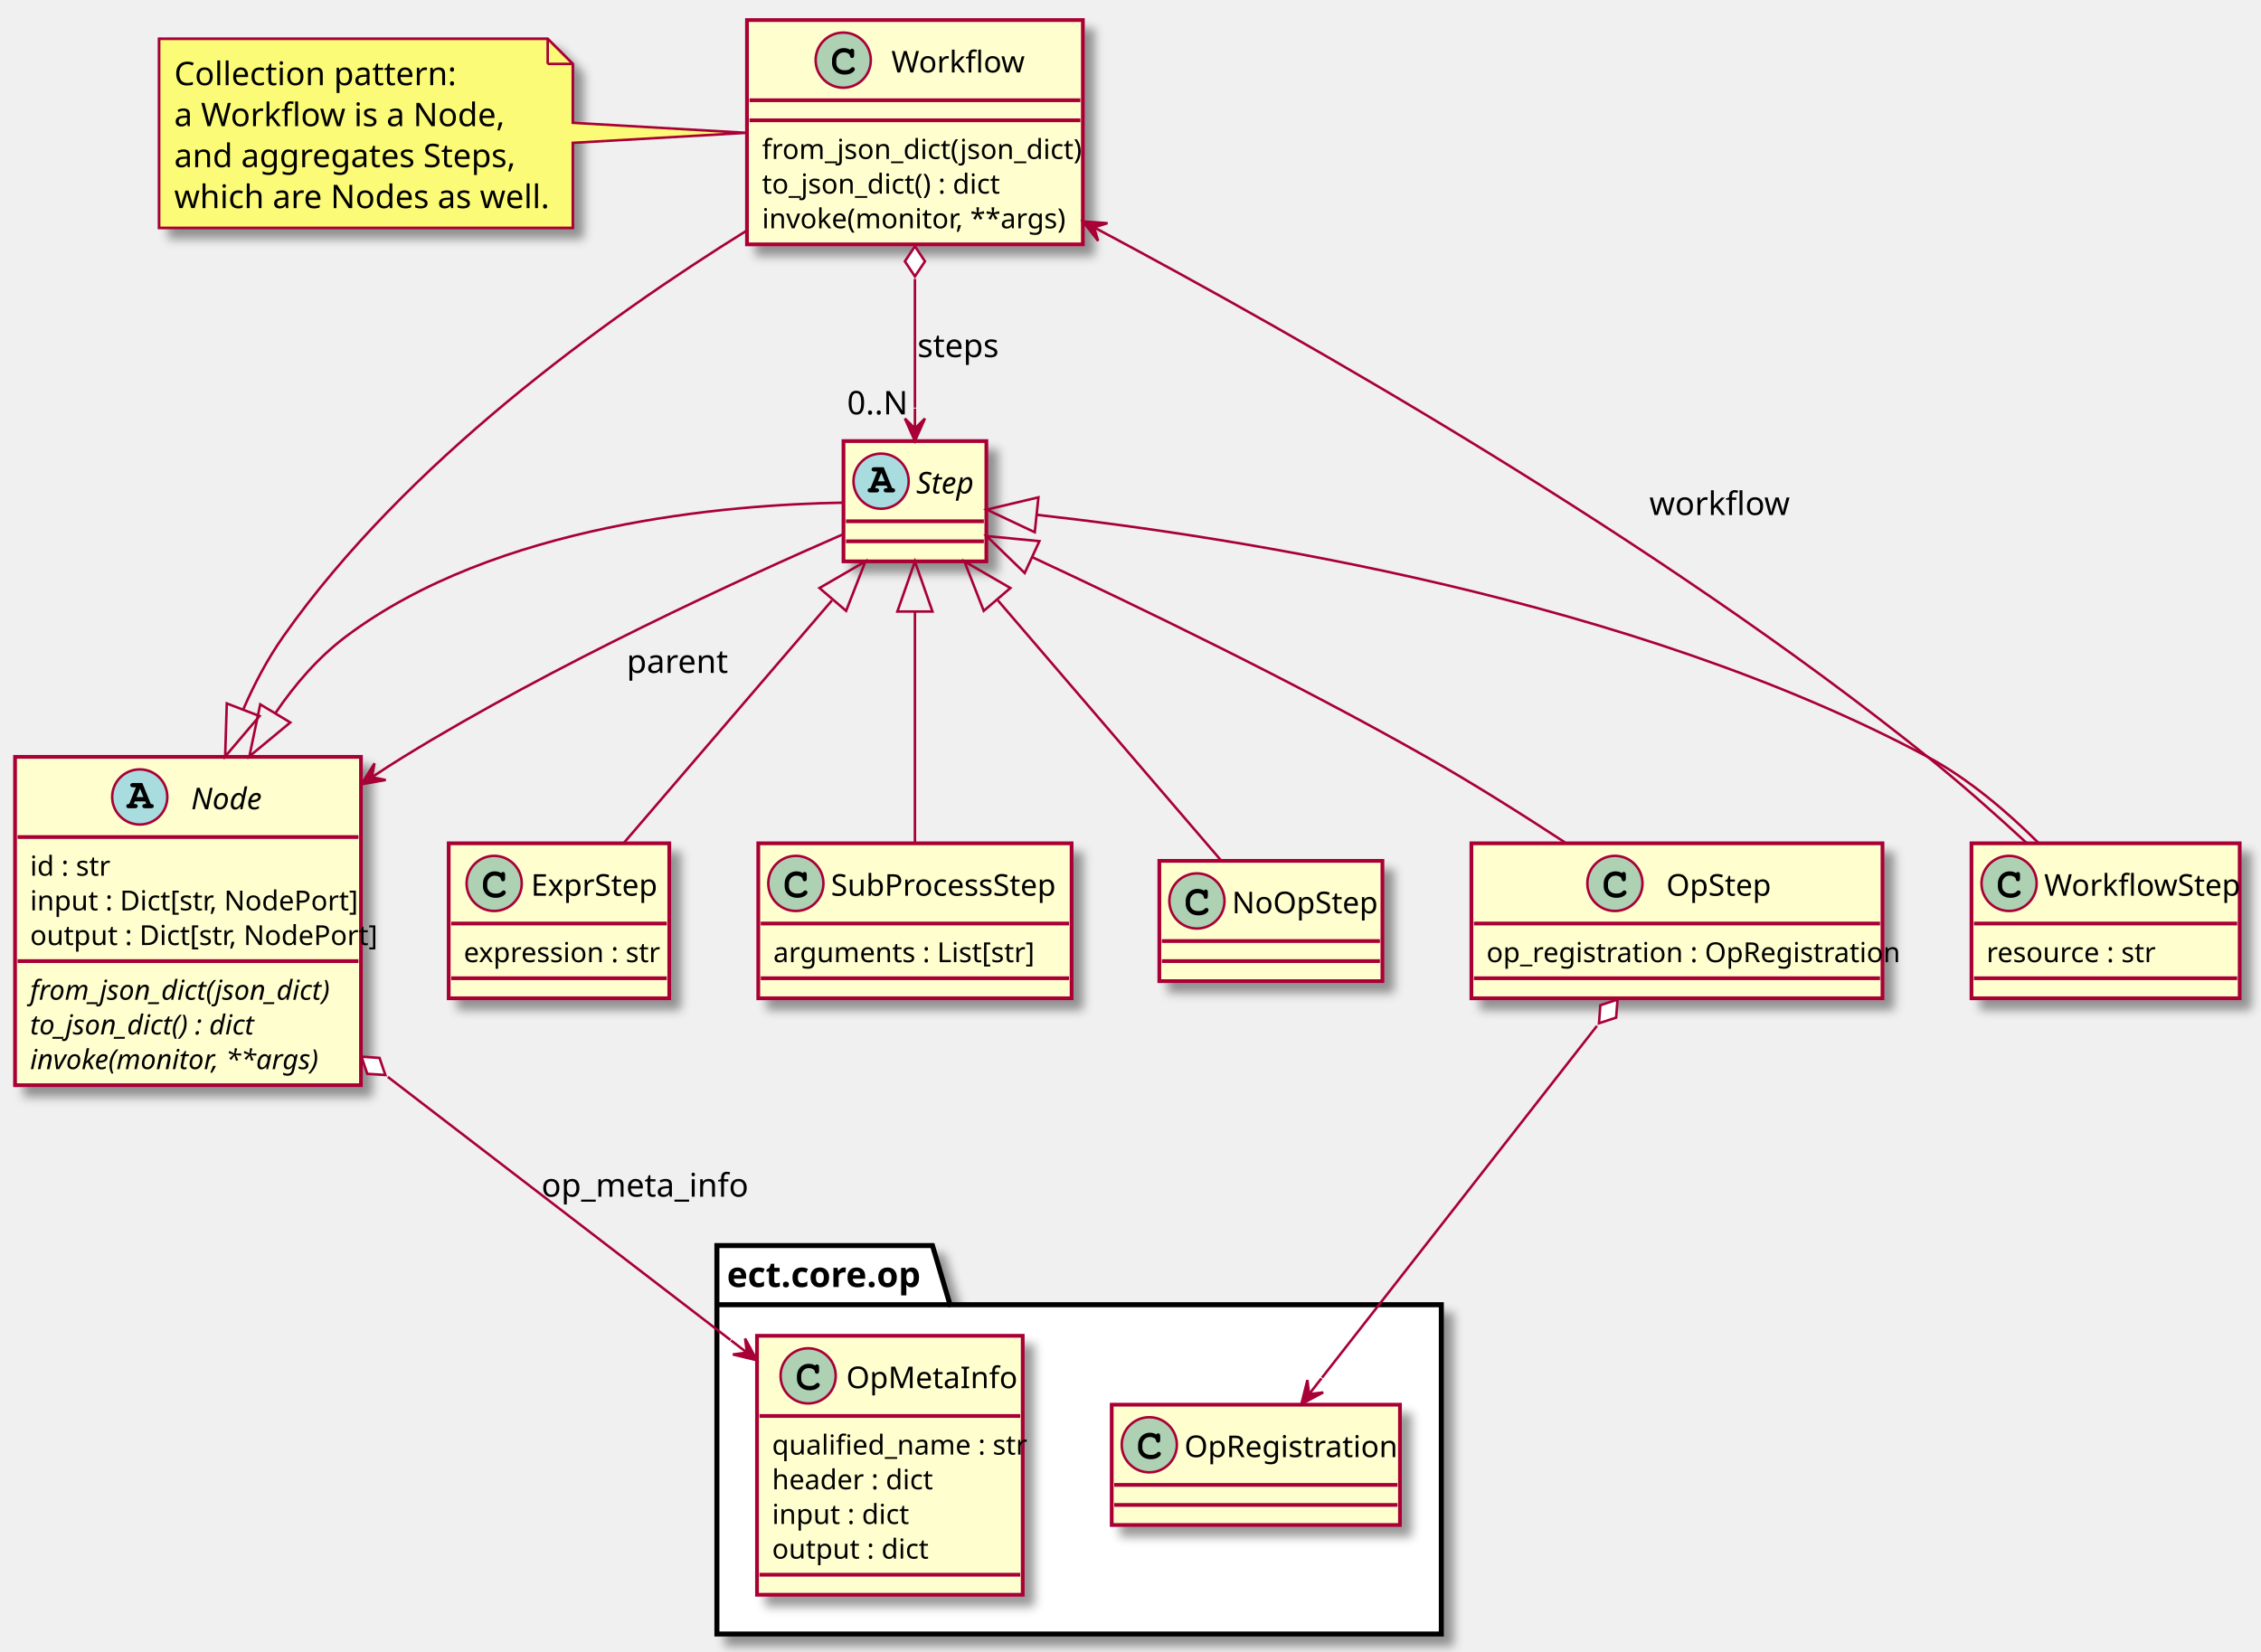
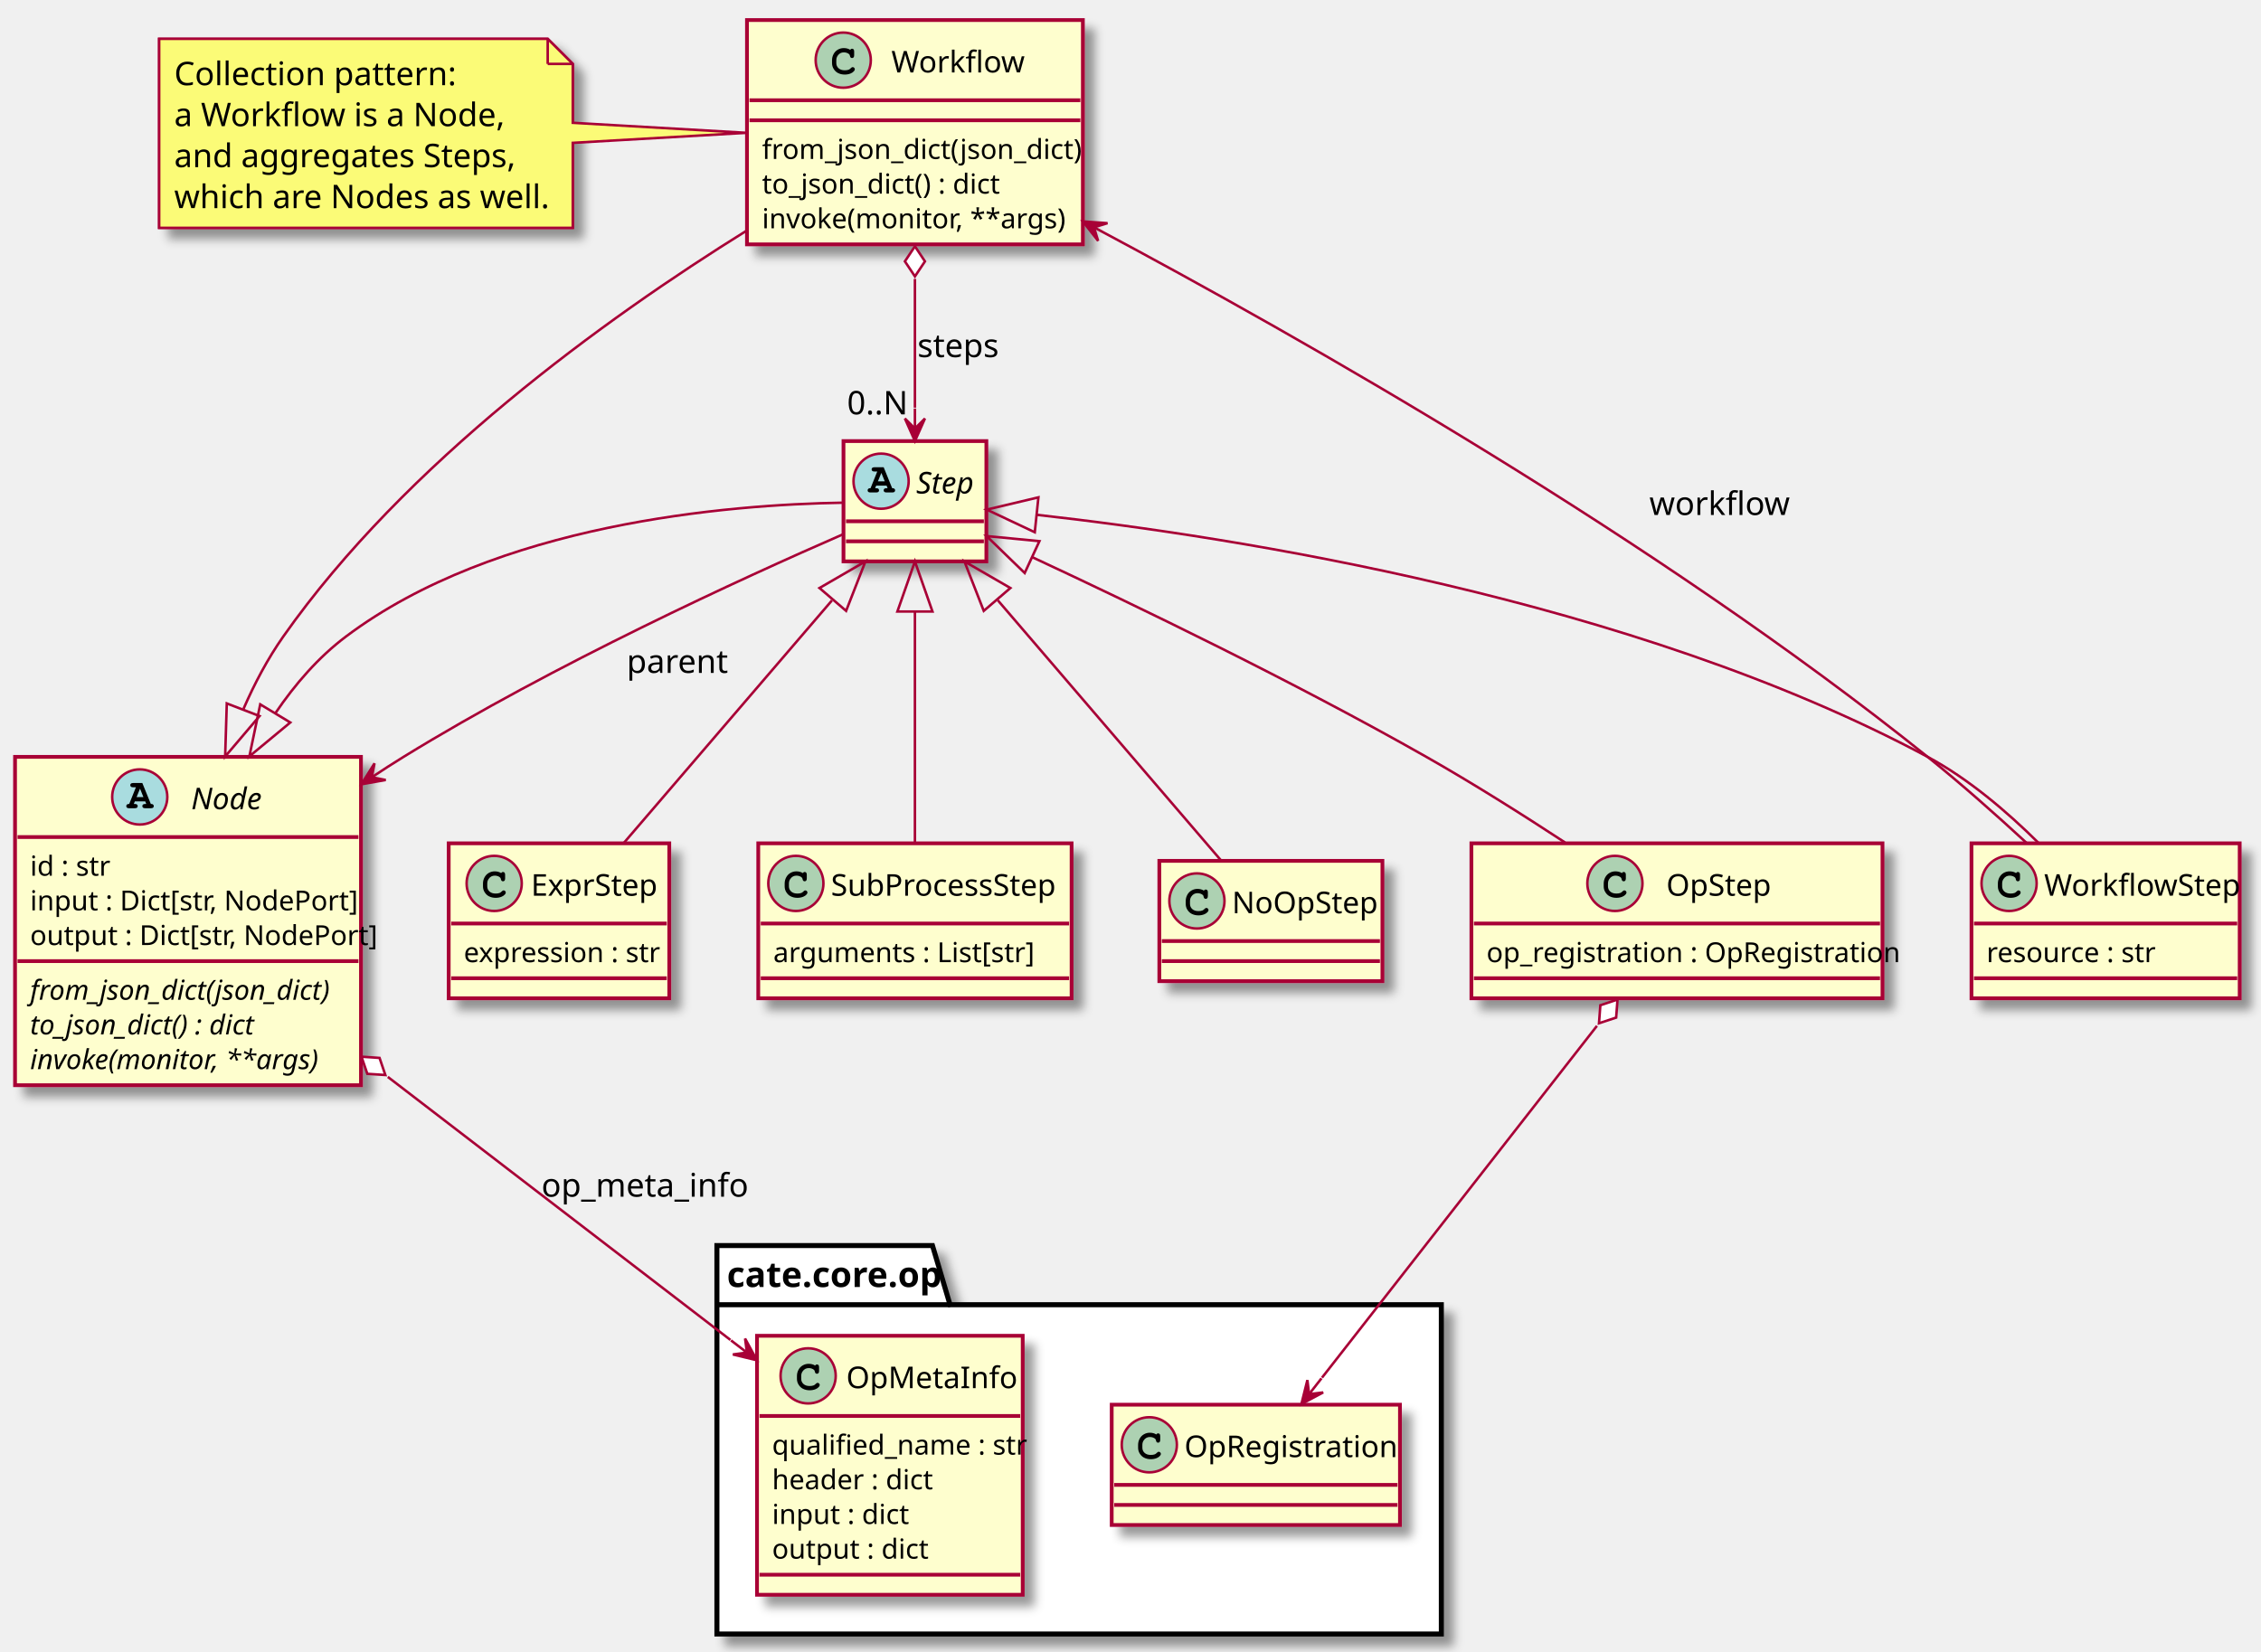
<svg xmlns="http://www.w3.org/2000/svg" height="659px" style="width:902px;height:659px;" version="1.1" viewBox="0 0 902 659" width="902px">
  <defs>
    <filter height="300%" id="f1" width="300%" x="-1" y="-1">
      <feGaussianBlur result="blurOut" stdDeviation="2.0" />
      <feColorMatrix in="blurOut" result="blurOut2" type="matrix" values="0 0 0 0 0 0 0 0 0 0 0 0 0 0 0 0 0 0 .4 0" />
      <feOffset dx="4.0" dy="4.0" in="blurOut2" result="blurOut3" />
      <feBlend in="SourceGraphic" in2="blurOut3" mode="normal" />
    </filter>
  </defs>
  <g>
    <polygon fill="#FFFFFF" filter="url(#f1)" points="286,497,372,497,379,520.609,575,520.609,575,652,286,652,286,497" style="stroke: #000000; stroke-width: 2.0;" />
    <line style="stroke: #000000; stroke-width: 2.0;" x1="286" x2="379" y1="520.609" y2="520.609" />
-     <text fill="#000000" font-family="sans-serif" font-size="14" font-weight="bold" lengthAdjust="spacingAndGlyphs" textLength="80" x="290" y="513.533">ect.core.op</text>
+     <text fill="#000000" font-family="sans-serif" font-size="14" font-weight="bold" lengthAdjust="spacingAndGlyphs" textLength="80" x="290" y="513.533">cate.core.op</text>
    <rect fill="#FEFECE" filter="url(#f1)" height="103.344" style="stroke: #A80036; stroke-width: 1.5;" width="106" x="302" y="533" />
    <ellipse cx="322.4" cy="549" fill="#ADD1B2" rx="11" ry="11" style="stroke: #A80036; stroke-width: 1.0;" />
    <path d="M325.166,544.875 Q325.322,544.656 325.509,544.547 Q325.697,544.438 325.916,544.438 Q326.291,544.438 326.525,544.695 Q326.759,544.953 326.759,545.562 L326.759,547.016 Q326.759,547.625 326.525,547.891 Q326.291,548.156 325.916,548.156 Q325.572,548.156 325.369,547.953 Q325.166,547.766 325.056,547.25 Q325.009,546.891 324.822,546.703 Q324.494,546.328 323.884,546.109 Q323.275,545.891 322.65,545.891 Q321.884,545.891 321.252,546.219 Q320.619,546.547 320.127,547.297 Q319.634,548.047 319.634,549.078 L319.634,550.172 Q319.634,551.406 320.525,552.227 Q321.416,553.047 323.009,553.047 Q323.947,553.047 324.603,552.797 Q324.994,552.641 325.416,552.203 Q325.681,551.938 325.83,551.859 Q325.978,551.781 326.181,551.781 Q326.509,551.781 326.767,552.039 Q327.025,552.297 327.025,552.641 Q327.025,552.984 326.681,553.391 Q326.181,553.969 325.384,554.297 Q324.306,554.75 323.009,554.75 Q321.494,554.75 320.291,554.125 Q319.306,553.625 318.619,552.555 Q317.931,551.484 317.931,550.203 L317.931,549.047 Q317.931,547.719 318.548,546.57 Q319.166,545.422 320.259,544.805 Q321.353,544.188 322.587,544.188 Q323.322,544.188 323.97,544.352 Q324.619,544.516 325.166,544.875 Z " />
    <text fill="#000000" font-family="sans-serif" font-size="12" lengthAdjust="spacingAndGlyphs" textLength="62" x="337.6" y="553.91">OpMetaInfo</text>
    <line style="stroke: #A80036; stroke-width: 1.5;" x1="303" x2="407" y1="565" y2="565" />
    <text fill="#000000" font-family="sans-serif" font-size="11" lengthAdjust="spacingAndGlyphs" textLength="94" x="308" y="580.419">qualified_name : str</text>
    <text fill="#000000" font-family="sans-serif" font-size="11" lengthAdjust="spacingAndGlyphs" textLength="60" x="308" y="594.255">header : dict</text>
    <text fill="#000000" font-family="sans-serif" font-size="11" lengthAdjust="spacingAndGlyphs" textLength="49" x="308" y="608.091">input : dict</text>
    <text fill="#000000" font-family="sans-serif" font-size="11" lengthAdjust="spacingAndGlyphs" textLength="56" x="308" y="621.927">output : dict</text>
    <line style="stroke: #A80036; stroke-width: 1.5;" x1="303" x2="407" y1="628.344" y2="628.344" />
    <rect fill="#FEFECE" filter="url(#f1)" height="48" style="stroke: #A80036; stroke-width: 1.5;" width="115" x="443.5" y="560.5" />
    <ellipse cx="458.5" cy="576.5" fill="#ADD1B2" rx="11" ry="11" style="stroke: #A80036; stroke-width: 1.0;" />
    <path d="M461.266,572.375 Q461.422,572.156 461.609,572.047 Q461.797,571.938 462.016,571.938 Q462.391,571.938 462.625,572.195 Q462.859,572.453 462.859,573.062 L462.859,574.516 Q462.859,575.125 462.625,575.391 Q462.391,575.656 462.016,575.656 Q461.672,575.656 461.469,575.453 Q461.266,575.266 461.156,574.75 Q461.109,574.391 460.922,574.203 Q460.594,573.828 459.984,573.609 Q459.375,573.391 458.75,573.391 Q457.984,573.391 457.352,573.719 Q456.719,574.047 456.227,574.797 Q455.734,575.547 455.734,576.578 L455.734,577.672 Q455.734,578.906 456.625,579.727 Q457.516,580.547 459.109,580.547 Q460.047,580.547 460.703,580.297 Q461.094,580.141 461.516,579.703 Q461.781,579.438 461.93,579.359 Q462.078,579.281 462.281,579.281 Q462.609,579.281 462.867,579.539 Q463.125,579.797 463.125,580.141 Q463.125,580.484 462.781,580.891 Q462.281,581.469 461.484,581.797 Q460.406,582.25 459.109,582.25 Q457.594,582.25 456.391,581.625 Q455.406,581.125 454.719,580.055 Q454.031,578.984 454.031,577.703 L454.031,576.547 Q454.031,575.219 454.648,574.07 Q455.266,572.922 456.359,572.305 Q457.453,571.688 458.688,571.688 Q459.422,571.688 460.07,571.852 Q460.719,572.016 461.266,572.375 Z " />
    <text fill="#000000" font-family="sans-serif" font-size="12" lengthAdjust="spacingAndGlyphs" textLength="83" x="472.5" y="581.41">OpRegistration</text>
    <line style="stroke: #A80036; stroke-width: 1.5;" x1="444.5" x2="557.5" y1="592.5" y2="592.5" />
    <line style="stroke: #A80036; stroke-width: 1.5;" x1="444.5" x2="557.5" y1="600.5" y2="600.5" />
    <rect fill="#FEFECE" filter="url(#f1)" height="131.016" style="stroke: #A80036; stroke-width: 1.5;" width="138" x="6" y="302" />
    <ellipse cx="55.75" cy="318" fill="#A9DCDF" rx="11" ry="11" style="stroke: #A80036; stroke-width: 1.0;" />
    <path d="M57.938,319.766 L53.797,319.766 L53.375,320.797 L53.797,320.797 Q54.406,320.797 54.672,321.031 Q54.938,321.266 54.938,321.656 Q54.938,322.031 54.672,322.266 Q54.406,322.5 53.797,322.5 L51.5,322.5 Q50.891,322.5 50.633,322.266 Q50.375,322.031 50.375,321.641 Q50.375,321.266 50.648,321.023 Q50.922,320.781 51.547,320.797 L54.219,314.141 L53.109,314.141 Q52.5,314.141 52.234,313.906 Q51.969,313.672 51.969,313.281 Q51.969,312.906 52.234,312.672 Q52.5,312.438 53.109,312.438 L56.781,312.438 L60.172,320.797 Q60.766,320.797 60.953,320.938 Q61.344,321.203 61.344,321.656 Q61.344,322.031 61.086,322.266 Q60.828,322.5 60.219,322.5 L57.922,322.5 Q57.312,322.5 57.047,322.266 Q56.781,322.031 56.781,321.641 Q56.781,321.266 57.047,321.031 Q57.312,320.797 57.922,320.797 L58.344,320.797 L57.938,319.766 Z M57.219,318.062 L55.859,314.688 L54.484,318.062 L57.219,318.062 Z " />
    <text fill="#000000" font-family="sans-serif" font-size="12" font-style="italic" lengthAdjust="spacingAndGlyphs" textLength="30" x="76.25" y="322.91">Node</text>
    <line style="stroke: #A80036; stroke-width: 1.5;" x1="7" x2="143" y1="334" y2="334" />
    <text fill="#000000" font-family="sans-serif" font-size="11" lengthAdjust="spacingAndGlyphs" textLength="30" x="12" y="349.419">id : str</text>
    <text fill="#000000" font-family="sans-serif" font-size="11" lengthAdjust="spacingAndGlyphs" textLength="119" x="12" y="363.255">input : Dict[str, NodePort]</text>
    <text fill="#000000" font-family="sans-serif" font-size="11" lengthAdjust="spacingAndGlyphs" textLength="126" x="12" y="377.091">output : Dict[str, NodePort]</text>
    <line style="stroke: #A80036; stroke-width: 1.5;" x1="7" x2="143" y1="383.508" y2="383.508" />
    <text fill="#000000" font-family="sans-serif" font-size="11" font-style="italic" lengthAdjust="spacingAndGlyphs" textLength="126" x="12" y="398.927">from_json_dict(json_dict)</text>
    <text fill="#000000" font-family="sans-serif" font-size="11" font-style="italic" lengthAdjust="spacingAndGlyphs" textLength="95" x="12" y="412.763">to_json_dict() : dict</text>
    <text fill="#000000" font-family="sans-serif" font-size="11" font-style="italic" lengthAdjust="spacingAndGlyphs" textLength="113" x="12" y="426.599">invoke(monitor, **args)</text>
    <rect fill="#FEFECE" filter="url(#f1)" height="89.508" style="stroke: #A80036; stroke-width: 1.5;" width="134" x="298" y="8" />
    <ellipse cx="336.4" cy="24" fill="#ADD1B2" rx="11" ry="11" style="stroke: #A80036; stroke-width: 1.0;" />
    <path d="M339.166,19.875 Q339.322,19.656 339.509,19.547 Q339.697,19.438 339.916,19.438 Q340.291,19.438 340.525,19.695 Q340.759,19.953 340.759,20.562 L340.759,22.016 Q340.759,22.625 340.525,22.891 Q340.291,23.156 339.916,23.156 Q339.572,23.156 339.369,22.953 Q339.166,22.766 339.056,22.25 Q339.009,21.891 338.822,21.703 Q338.494,21.328 337.884,21.109 Q337.275,20.891 336.65,20.891 Q335.884,20.891 335.252,21.219 Q334.619,21.547 334.127,22.297 Q333.634,23.047 333.634,24.078 L333.634,25.172 Q333.634,26.406 334.525,27.227 Q335.416,28.047 337.009,28.047 Q337.947,28.047 338.603,27.797 Q338.994,27.641 339.416,27.203 Q339.681,26.938 339.83,26.859 Q339.978,26.781 340.181,26.781 Q340.509,26.781 340.767,27.039 Q341.025,27.297 341.025,27.641 Q341.025,27.984 340.681,28.391 Q340.181,28.969 339.384,29.297 Q338.306,29.75 337.009,29.75 Q335.494,29.75 334.291,29.125 Q333.306,28.625 332.619,27.555 Q331.931,26.484 331.931,25.203 L331.931,24.047 Q331.931,22.719 332.548,21.57 Q333.166,20.422 334.259,19.805 Q335.353,19.188 336.587,19.188 Q337.322,19.188 337.97,19.352 Q338.619,19.516 339.166,19.875 Z " />
    <text fill="#000000" font-family="sans-serif" font-size="12" lengthAdjust="spacingAndGlyphs" textLength="50" x="355.6" y="28.91">Workflow</text>
    <line style="stroke: #A80036; stroke-width: 1.5;" x1="299" x2="431" y1="40" y2="40" />
    <line style="stroke: #A80036; stroke-width: 1.5;" x1="299" x2="431" y1="48" y2="48" />
    <text fill="#000000" font-family="sans-serif" font-size="11" lengthAdjust="spacingAndGlyphs" textLength="122" x="304" y="63.419">from_json_dict(json_dict)</text>
    <text fill="#000000" font-family="sans-serif" font-size="11" lengthAdjust="spacingAndGlyphs" textLength="92" x="304" y="77.255">to_json_dict() : dict</text>
    <text fill="#000000" font-family="sans-serif" font-size="11" lengthAdjust="spacingAndGlyphs" textLength="110" x="304" y="91.091">invoke(monitor, **args)</text>
    <rect fill="#FEFECE" filter="url(#f1)" height="48" style="stroke: #A80036; stroke-width: 1.5;" width="57" x="336.5" y="176" />
    <ellipse cx="351.5" cy="192" fill="#A9DCDF" rx="11" ry="11" style="stroke: #A80036; stroke-width: 1.0;" />
    <path d="M353.688,193.766 L349.547,193.766 L349.125,194.797 L349.547,194.797 Q350.156,194.797 350.422,195.031 Q350.688,195.266 350.688,195.656 Q350.688,196.031 350.422,196.266 Q350.156,196.5 349.547,196.5 L347.25,196.5 Q346.641,196.5 346.383,196.266 Q346.125,196.031 346.125,195.641 Q346.125,195.266 346.398,195.023 Q346.672,194.781 347.297,194.797 L349.969,188.141 L348.859,188.141 Q348.25,188.141 347.984,187.906 Q347.719,187.672 347.719,187.281 Q347.719,186.906 347.984,186.672 Q348.25,186.438 348.859,186.438 L352.531,186.438 L355.922,194.797 Q356.516,194.797 356.703,194.938 Q357.094,195.203 357.094,195.656 Q357.094,196.031 356.836,196.266 Q356.578,196.5 355.969,196.5 L353.672,196.5 Q353.062,196.5 352.797,196.266 Q352.531,196.031 352.531,195.641 Q352.531,195.266 352.797,195.031 Q353.062,194.797 353.672,194.797 L354.094,194.797 L353.688,193.766 Z M352.969,192.062 L351.609,188.688 L350.234,192.062 L352.969,192.062 Z " />
    <text fill="#000000" font-family="sans-serif" font-size="12" font-style="italic" lengthAdjust="spacingAndGlyphs" textLength="25" x="365.5" y="196.91">Step</text>
    <line style="stroke: #A80036; stroke-width: 1.5;" x1="337.5" x2="392.5" y1="208" y2="208" />
    <line style="stroke: #A80036; stroke-width: 1.5;" x1="337.5" x2="392.5" y1="216" y2="216" />
    <rect fill="#FEFECE" filter="url(#f1)" height="61.836" style="stroke: #A80036; stroke-width: 1.5;" width="107" x="786.5" y="336.5" />
    <ellipse cx="801.5" cy="352.5" fill="#ADD1B2" rx="11" ry="11" style="stroke: #A80036; stroke-width: 1.0;" />
    <path d="M804.266,348.375 Q804.422,348.156 804.609,348.047 Q804.797,347.938 805.016,347.938 Q805.391,347.938 805.625,348.195 Q805.859,348.453 805.859,349.062 L805.859,350.516 Q805.859,351.125 805.625,351.391 Q805.391,351.656 805.016,351.656 Q804.672,351.656 804.469,351.453 Q804.266,351.266 804.156,350.75 Q804.109,350.391 803.922,350.203 Q803.594,349.828 802.984,349.609 Q802.375,349.391 801.75,349.391 Q800.984,349.391 800.352,349.719 Q799.719,350.047 799.227,350.797 Q798.734,351.547 798.734,352.578 L798.734,353.672 Q798.734,354.906 799.625,355.727 Q800.516,356.547 802.109,356.547 Q803.047,356.547 803.703,356.297 Q804.094,356.141 804.516,355.703 Q804.781,355.438 804.93,355.359 Q805.078,355.281 805.281,355.281 Q805.609,355.281 805.867,355.539 Q806.125,355.797 806.125,356.141 Q806.125,356.484 805.781,356.891 Q805.281,357.469 804.484,357.797 Q803.406,358.25 802.109,358.25 Q800.594,358.25 799.391,357.625 Q798.406,357.125 797.719,356.055 Q797.031,354.984 797.031,353.703 L797.031,352.547 Q797.031,351.219 797.648,350.07 Q798.266,348.922 799.359,348.305 Q800.453,347.688 801.688,347.688 Q802.422,347.688 803.07,347.852 Q803.719,348.016 804.266,348.375 Z " />
    <text fill="#000000" font-family="sans-serif" font-size="12" lengthAdjust="spacingAndGlyphs" textLength="75" x="815.5" y="357.41">WorkflowStep</text>
    <line style="stroke: #A80036; stroke-width: 1.5;" x1="787.5" x2="892.5" y1="368.5" y2="368.5" />
    <text fill="#000000" font-family="sans-serif" font-size="11" lengthAdjust="spacingAndGlyphs" textLength="66" x="792.5" y="383.919">resource : str</text>
    <line style="stroke: #A80036; stroke-width: 1.5;" x1="787.5" x2="892.5" y1="390.336" y2="390.336" />
    <rect fill="#FEFECE" filter="url(#f1)" height="61.836" style="stroke: #A80036; stroke-width: 1.5;" width="164" x="587" y="336.5" />
    <ellipse cx="644.25" cy="352.5" fill="#ADD1B2" rx="11" ry="11" style="stroke: #A80036; stroke-width: 1.0;" />
    <path d="M647.016,348.375 Q647.172,348.156 647.359,348.047 Q647.547,347.938 647.766,347.938 Q648.141,347.938 648.375,348.195 Q648.609,348.453 648.609,349.062 L648.609,350.516 Q648.609,351.125 648.375,351.391 Q648.141,351.656 647.766,351.656 Q647.422,351.656 647.219,351.453 Q647.016,351.266 646.906,350.75 Q646.859,350.391 646.672,350.203 Q646.344,349.828 645.734,349.609 Q645.125,349.391 644.5,349.391 Q643.734,349.391 643.102,349.719 Q642.469,350.047 641.977,350.797 Q641.484,351.547 641.484,352.578 L641.484,353.672 Q641.484,354.906 642.375,355.727 Q643.266,356.547 644.859,356.547 Q645.797,356.547 646.453,356.297 Q646.844,356.141 647.266,355.703 Q647.531,355.438 647.68,355.359 Q647.828,355.281 648.031,355.281 Q648.359,355.281 648.617,355.539 Q648.875,355.797 648.875,356.141 Q648.875,356.484 648.531,356.891 Q648.031,357.469 647.234,357.797 Q646.156,358.25 644.859,358.25 Q643.344,358.25 642.141,357.625 Q641.156,357.125 640.469,356.055 Q639.781,354.984 639.781,353.703 L639.781,352.547 Q639.781,351.219 640.398,350.07 Q641.016,348.922 642.109,348.305 Q643.203,347.688 644.438,347.688 Q645.172,347.688 645.82,347.852 Q646.469,348.016 647.016,348.375 Z " />
    <text fill="#000000" font-family="sans-serif" font-size="12" lengthAdjust="spacingAndGlyphs" textLength="41" x="664.75" y="357.41">OpStep</text>
    <line style="stroke: #A80036; stroke-width: 1.5;" x1="588" x2="750" y1="368.5" y2="368.5" />
    <text fill="#000000" font-family="sans-serif" font-size="11" lengthAdjust="spacingAndGlyphs" textLength="152" x="593" y="383.919">op_registration : OpRegistration</text>
    <line style="stroke: #A80036; stroke-width: 1.5;" x1="588" x2="750" y1="390.336" y2="390.336" />
    <rect fill="#FEFECE" filter="url(#f1)" height="61.836" style="stroke: #A80036; stroke-width: 1.5;" width="88" x="179" y="336.5" />
    <ellipse cx="197.15" cy="352.5" fill="#ADD1B2" rx="11" ry="11" style="stroke: #A80036; stroke-width: 1.0;" />
    <path d="M199.916,348.375 Q200.072,348.156 200.259,348.047 Q200.447,347.938 200.666,347.938 Q201.041,347.938 201.275,348.195 Q201.509,348.453 201.509,349.062 L201.509,350.516 Q201.509,351.125 201.275,351.391 Q201.041,351.656 200.666,351.656 Q200.322,351.656 200.119,351.453 Q199.916,351.266 199.806,350.75 Q199.759,350.391 199.572,350.203 Q199.244,349.828 198.634,349.609 Q198.025,349.391 197.4,349.391 Q196.634,349.391 196.002,349.719 Q195.369,350.047 194.877,350.797 Q194.384,351.547 194.384,352.578 L194.384,353.672 Q194.384,354.906 195.275,355.727 Q196.166,356.547 197.759,356.547 Q198.697,356.547 199.353,356.297 Q199.744,356.141 200.166,355.703 Q200.431,355.438 200.58,355.359 Q200.728,355.281 200.931,355.281 Q201.259,355.281 201.517,355.539 Q201.775,355.797 201.775,356.141 Q201.775,356.484 201.431,356.891 Q200.931,357.469 200.134,357.797 Q199.056,358.25 197.759,358.25 Q196.244,358.25 195.041,357.625 Q194.056,357.125 193.369,356.055 Q192.681,354.984 192.681,353.703 L192.681,352.547 Q192.681,351.219 193.298,350.07 Q193.916,348.922 195.009,348.305 Q196.103,347.688 197.338,347.688 Q198.072,347.688 198.72,347.852 Q199.369,348.016 199.916,348.375 Z " />
    <text fill="#000000" font-family="sans-serif" font-size="12" lengthAdjust="spacingAndGlyphs" textLength="49" x="211.85" y="357.41">ExprStep</text>
    <line style="stroke: #A80036; stroke-width: 1.5;" x1="180" x2="266" y1="368.5" y2="368.5" />
    <text fill="#000000" font-family="sans-serif" font-size="11" lengthAdjust="spacingAndGlyphs" textLength="76" x="185" y="383.919">expression : str</text>
    <line style="stroke: #A80036; stroke-width: 1.5;" x1="180" x2="266" y1="390.336" y2="390.336" />
    <rect fill="#FEFECE" filter="url(#f1)" height="61.836" style="stroke: #A80036; stroke-width: 1.5;" width="125" x="302.5" y="336.5" />
    <ellipse cx="317.5" cy="352.5" fill="#ADD1B2" rx="11" ry="11" style="stroke: #A80036; stroke-width: 1.0;" />
    <path d="M320.266,348.375 Q320.422,348.156 320.609,348.047 Q320.797,347.938 321.016,347.938 Q321.391,347.938 321.625,348.195 Q321.859,348.453 321.859,349.062 L321.859,350.516 Q321.859,351.125 321.625,351.391 Q321.391,351.656 321.016,351.656 Q320.672,351.656 320.469,351.453 Q320.266,351.266 320.156,350.75 Q320.109,350.391 319.922,350.203 Q319.594,349.828 318.984,349.609 Q318.375,349.391 317.75,349.391 Q316.984,349.391 316.352,349.719 Q315.719,350.047 315.227,350.797 Q314.734,351.547 314.734,352.578 L314.734,353.672 Q314.734,354.906 315.625,355.727 Q316.516,356.547 318.109,356.547 Q319.047,356.547 319.703,356.297 Q320.094,356.141 320.516,355.703 Q320.781,355.438 320.93,355.359 Q321.078,355.281 321.281,355.281 Q321.609,355.281 321.867,355.539 Q322.125,355.797 322.125,356.141 Q322.125,356.484 321.781,356.891 Q321.281,357.469 320.484,357.797 Q319.406,358.25 318.109,358.25 Q316.594,358.25 315.391,357.625 Q314.406,357.125 313.719,356.055 Q313.031,354.984 313.031,353.703 L313.031,352.547 Q313.031,351.219 313.648,350.07 Q314.266,348.922 315.359,348.305 Q316.453,347.688 317.688,347.688 Q318.422,347.688 319.07,347.852 Q319.719,348.016 320.266,348.375 Z " />
    <text fill="#000000" font-family="sans-serif" font-size="12" lengthAdjust="spacingAndGlyphs" textLength="93" x="331.5" y="357.41">SubProcessStep</text>
    <line style="stroke: #A80036; stroke-width: 1.5;" x1="303.5" x2="426.5" y1="368.5" y2="368.5" />
    <text fill="#000000" font-family="sans-serif" font-size="11" lengthAdjust="spacingAndGlyphs" textLength="96" x="308.5" y="383.919">arguments : List[str]</text>
    <line style="stroke: #A80036; stroke-width: 1.5;" x1="303.5" x2="426.5" y1="390.336" y2="390.336" />
    <rect fill="#FEFECE" filter="url(#f1)" height="48" style="stroke: #A80036; stroke-width: 1.5;" width="89" x="462.5" y="343.5" />
    <ellipse cx="477.5" cy="359.5" fill="#ADD1B2" rx="11" ry="11" style="stroke: #A80036; stroke-width: 1.0;" />
    <path d="M480.266,355.375 Q480.422,355.156 480.609,355.047 Q480.797,354.938 481.016,354.938 Q481.391,354.938 481.625,355.195 Q481.859,355.453 481.859,356.062 L481.859,357.516 Q481.859,358.125 481.625,358.391 Q481.391,358.656 481.016,358.656 Q480.672,358.656 480.469,358.453 Q480.266,358.266 480.156,357.75 Q480.109,357.391 479.922,357.203 Q479.594,356.828 478.984,356.609 Q478.375,356.391 477.75,356.391 Q476.984,356.391 476.352,356.719 Q475.719,357.047 475.227,357.797 Q474.734,358.547 474.734,359.578 L474.734,360.672 Q474.734,361.906 475.625,362.727 Q476.516,363.547 478.109,363.547 Q479.047,363.547 479.703,363.297 Q480.094,363.141 480.516,362.703 Q480.781,362.438 480.93,362.359 Q481.078,362.281 481.281,362.281 Q481.609,362.281 481.867,362.539 Q482.125,362.797 482.125,363.141 Q482.125,363.484 481.781,363.891 Q481.281,364.469 480.484,364.797 Q479.406,365.25 478.109,365.25 Q476.594,365.25 475.391,364.625 Q474.406,364.125 473.719,363.055 Q473.031,361.984 473.031,360.703 L473.031,359.547 Q473.031,358.219 473.648,357.07 Q474.266,355.922 475.359,355.305 Q476.453,354.688 477.688,354.688 Q478.422,354.688 479.07,354.852 Q479.719,355.016 480.266,355.375 Z " />
    <text fill="#000000" font-family="sans-serif" font-size="12" lengthAdjust="spacingAndGlyphs" textLength="57" x="491.5" y="364.41">NoOpStep</text>
    <line style="stroke: #A80036; stroke-width: 1.5;" x1="463.5" x2="550.5" y1="375.5" y2="375.5" />
    <line style="stroke: #A80036; stroke-width: 1.5;" x1="463.5" x2="550.5" y1="383.5" y2="383.5" />
    <polygon fill="#FBFB77" filter="url(#f1)" points="63.5,15.5,63.5,90.906,228.5,90.906,228.5,25.5,218.5,15.5,63.5,15.5" style="stroke: #A80036; stroke-width: 1.0;" />
    <polygon fill="#FBFB77" points="63.5,15.5,63.5,90.906,228.5,90.906,228.5,57,297.842,53,228.5,49,228.5,25.5,218.5,15.5,63.5,15.5" style="stroke: #A80036; stroke-width: 1.0;" />
    <line style="stroke: #A80036; stroke-width: 1.0;" x1="218.5" x2="218.5" y1="15.5" y2="25.5" />
    <line style="stroke: #A80036; stroke-width: 1.0;" x1="228.5" x2="218.5" y1="25.5" y2="25.5" />
    <text fill="#000000" font-family="sans-serif" font-size="13" lengthAdjust="spacingAndGlyphs" textLength="105" x="69.5" y="33.995">Collection pattern:</text>
    <text fill="#000000" font-family="sans-serif" font-size="13" lengthAdjust="spacingAndGlyphs" textLength="127" x="69.5" y="50.347">a Workflow is a Node,</text>
    <text fill="#000000" font-family="sans-serif" font-size="13" lengthAdjust="spacingAndGlyphs" textLength="131" x="69.5" y="66.698">and aggregates Steps,</text>
    <text fill="#000000" font-family="sans-serif" font-size="13" lengthAdjust="spacingAndGlyphs" textLength="144" x="69.5" y="83.05">which are Nodes as well.</text>
    <path d="M97.148,282.834 C101.574,272.675 106.816,262.795 113,254 C161.753,184.666 241.255,127.255 297.92,91.994 " fill="none" style="stroke: #A80036; stroke-width: 1.0;" />
    <polygon fill="none" points="103.54,285.715,89.822,301.865,90.474,280.686,103.54,285.715" style="stroke: #A80036; stroke-width: 1.0;" />
    <path d="M109.924,284.485 C117.755,272.941 127.062,262.227 138,254 C197.997,208.877 290.233,201.319 336.485,200.578 " fill="none" style="stroke: #A80036; stroke-width: 1.0;" />
    <polygon fill="none" points="115.808,288.283,99.489,301.799,103.817,281.056,115.808,288.283" style="stroke: #A80036; stroke-width: 1.0;" />
    <path d="M336.411,213.148 C296.134,230.706 220.912,265.135 161,302 C156.828,304.567 152.607,307.286 148.391,310.099 " fill="none" style="stroke: #A80036; stroke-width: 1.0;" />
    <polygon fill="#A80036" points="144.179,312.941,153.877,311.224,148.324,310.145,149.403,304.592,144.179,312.941" style="stroke: #A80036; stroke-width: 1.0;" />
    <text fill="#000000" font-family="sans-serif" font-size="13" lengthAdjust="spacingAndGlyphs" textLength="36" x="250" y="268.495">parent</text>
    <path d="M413.65,205.425 C492.434,214.233 651.002,238.876 769,302 C785.299,310.72 800.812,324.004 813.157,336.255 " fill="none" style="stroke: #A80036; stroke-width: 1.0;" />
    <polygon fill="none" points="412.812,212.375,393.645,203.341,414.262,198.451,412.812,212.375" style="stroke: #A80036; stroke-width: 1.0;" />
    <path d="M411.77,222.309 C453.629,241.813 516.336,272.106 569,302 C587.505,312.504 607.308,324.997 624.368,336.178 " fill="none" style="stroke: #A80036; stroke-width: 1.0;" />
    <polygon fill="none" points="408.791,228.643,393.573,213.898,414.665,215.935,408.791,228.643" style="stroke: #A80036; stroke-width: 1.0;" />
    <path d="M331.899,239.579 C306.572,269.097 272.143,309.224 248.828,336.397 " fill="none" style="stroke: #A80036; stroke-width: 1.0;" />
    <polygon fill="none" points="326.92,234.633,345.256,224.012,337.545,243.749,326.92,234.633" style="stroke: #A80036; stroke-width: 1.0;" />
    <path d="M365,244.19 C365,273.169 365,310.614 365,336.397 " fill="none" style="stroke: #A80036; stroke-width: 1.0;" />
    <polygon fill="none" points="358,244.012,365,224.012,372,244.012,358,244.012" style="stroke: #A80036; stroke-width: 1.0;" />
    <path d="M398.058,239.529 C425.673,271.714 464.13,316.536 487.195,343.417 " fill="none" style="stroke: #A80036; stroke-width: 1.0;" />
    <polygon fill="none" points="392.455,243.749,384.744,224.012,403.08,234.633,392.455,243.749" style="stroke: #A80036; stroke-width: 1.0;" />
    <path d="M808.57,336.423 C796.487,325.271 782.38,312.733 769,302 C660.837,215.235 520.053,135.255 436.438,90.712 " fill="none" style="stroke: #A80036; stroke-width: 1.0;" />
    <polygon fill="#A80036" points="432.005,88.356,438.074,96.113,436.42,90.703,441.829,89.049,432.005,88.356" style="stroke: #A80036; stroke-width: 1.0;" />
    <text fill="#000000" font-family="sans-serif" font-size="13" lengthAdjust="spacingAndGlyphs" textLength="49" x="658" y="205.495">workflow</text>
    <path d="M637.079,409.352 C605.296,450.026 557.084,511.725 527.395,549.721 " fill="none" style="stroke: #A80036; stroke-width: 1.0;" />
    <polygon fill="#A80036" points="519.178,560.237,527.871,555.608,522.256,556.297,521.567,550.682,519.178,560.237" style="stroke: #A80036; stroke-width: 1.0;" />
    <line style="stroke: #A80036; stroke-width: 1.0;" x1="522.256" x2="527.183" y1="556.297" y2="549.992" />
    <polygon fill="#FFFFFF" points="645.286,398.848,638.44,401.113,637.898,408.304,644.744,406.039,645.286,398.848" style="stroke: #A80036; stroke-width: 1.0;" />
    <path d="M154.714,429.709 C198.031,462.97 250.866,503.54 291.392,534.658 " fill="none" style="stroke: #A80036; stroke-width: 1.0;" />
    <polygon fill="#A80036" points="301.946,542.762,297.244,534.108,297.98,539.717,292.372,540.453,301.946,542.762" style="stroke: #A80036; stroke-width: 1.0;" />
    <line style="stroke: #A80036; stroke-width: 1.0;" x1="297.98" x2="291.635" y1="539.717" y2="534.845" />
    <polygon fill="#FFFFFF" points="144.214,421.646,146.536,428.473,153.731,428.955,151.409,422.128,144.214,421.646" style="stroke: #A80036; stroke-width: 1.0;" />
    <text fill="#000000" font-family="sans-serif" font-size="13" lengthAdjust="spacingAndGlyphs" textLength="77" x="216" y="477.495">op_meta_info</text>
    <path d="M365,111.298 C365,128.612 365,147.137 365,162.68 " fill="none" style="stroke: #A80036; stroke-width: 1.0;" />
    <polygon fill="#A80036" points="365,175.994,369,166.994,365,170.994,361,166.994,365,175.994" style="stroke: #A80036; stroke-width: 1.0;" />
    <line style="stroke: #A80036; stroke-width: 1.0;" x1="365" x2="365" y1="170.994" y2="162.994" />
    <polygon fill="#FFFFFF" points="365,98.293,361,104.293,365,110.293,369,104.293,365,98.293" style="stroke: #A80036; stroke-width: 1.0;" />
    <text fill="#000000" font-family="sans-serif" font-size="13" lengthAdjust="spacingAndGlyphs" textLength="32" x="366" y="142.495">steps</text>
    <text fill="#000000" font-family="sans-serif" font-size="13" lengthAdjust="spacingAndGlyphs" textLength="24" x="337.925" y="165.333">0..N</text>
  </g>
</svg>
